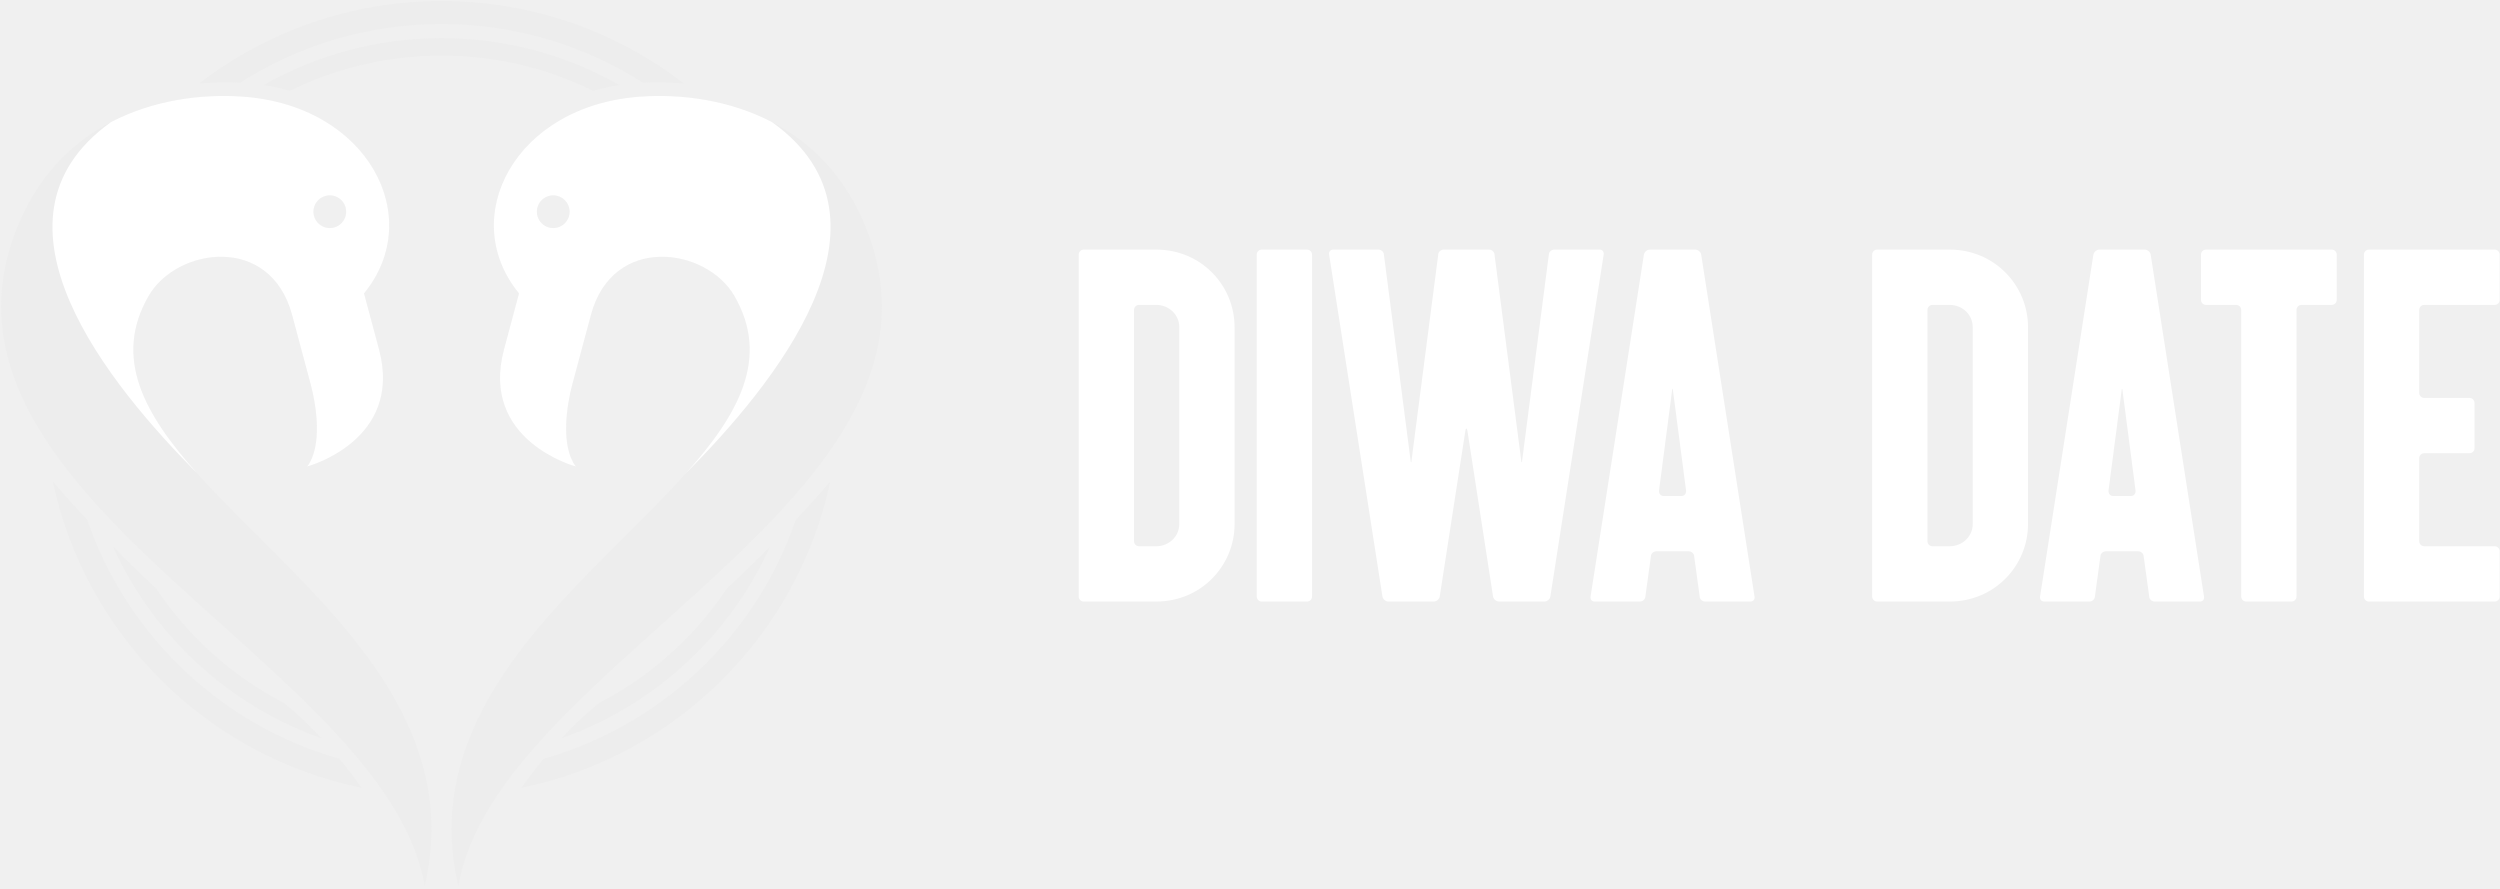
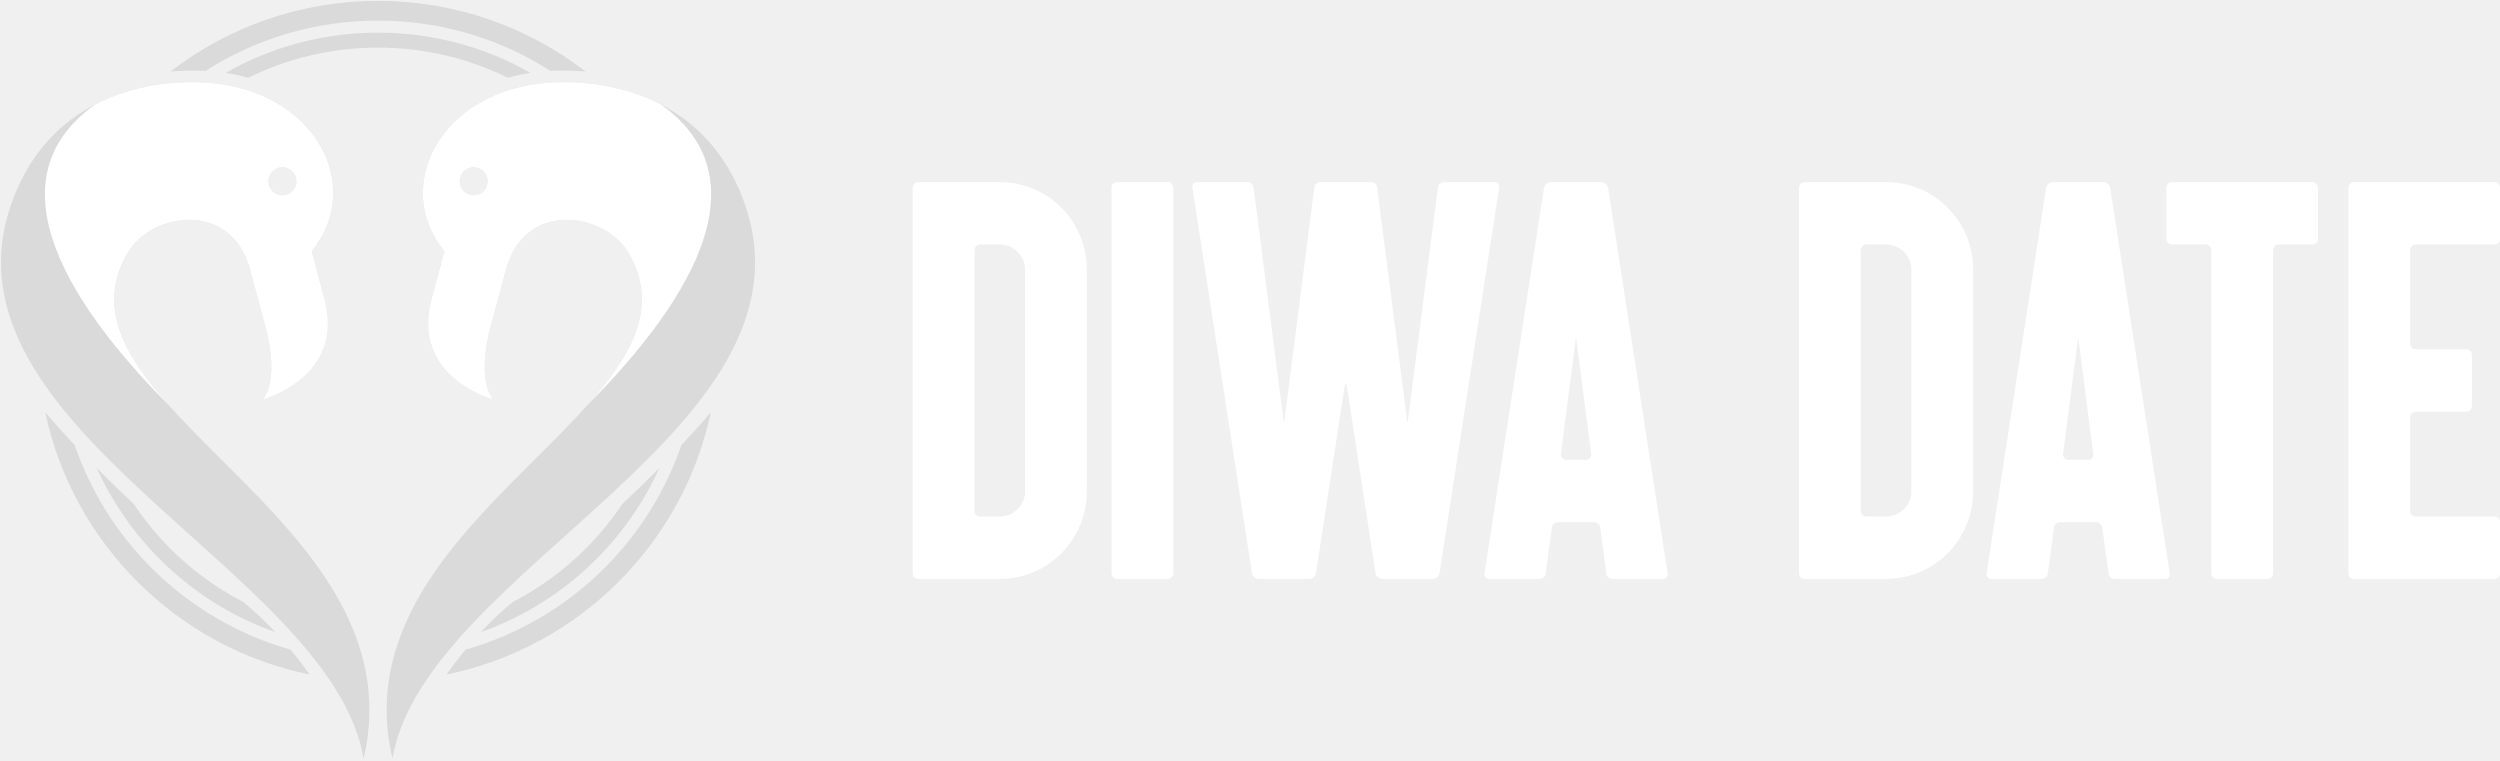
- <svg xmlns="http://www.w3.org/2000/svg" width="917" height="326" viewBox="0 0 917 326" fill="none">
-   <path fill-rule="evenodd" clip-rule="evenodd" d="M211.187 171.103C211.187 171.103 175.875 161.71 184.875 128.137L190.372 107.621C167.533 79.728 188.873 38.651 234.936 35.439C262.672 33.506 300.038 42.781 316.673 81.235C360.042 181.478 182.109 242.433 168.121 325.051C143.833 221.417 306.802 173.369 269.376 108.548C259.15 90.837 224.762 85.637 216.749 115.543C208.737 145.449 211.91 133.598 209.908 141.077C207.906 148.556 205.525 163.443 211.187 171.103ZM161.951 0.38C195.417 0.38 226.252 11.665 250.859 30.63C246.537 30.272 241.329 30.066 235.799 30.352C214.473 16.722 189.131 8.822 161.948 8.822C134.762 8.822 109.421 16.722 88.097 30.352C82.57 30.066 77.362 30.272 73.037 30.63C97.644 11.665 128.479 0.38 161.951 0.38ZM304.531 176.592C298.572 204.628 284.557 229.686 265.023 249.222C245.212 269.031 219.725 283.167 191.213 288.977C193.432 285.903 196.173 282.235 199.413 278.303C222.274 271.833 242.712 259.591 259.051 243.253C273.679 228.624 285.022 210.707 291.879 190.711C296.117 186.196 300.417 181.434 304.531 176.592ZM132.686 288.977C104.171 283.167 78.687 269.031 58.876 249.222C39.339 229.686 25.324 204.628 19.368 176.592C23.482 181.434 27.782 186.196 32.017 190.711C38.874 210.707 50.217 228.624 64.845 243.253C81.184 259.591 101.622 271.836 124.486 278.303C127.725 282.235 130.469 285.903 132.686 288.977ZM161.951 13.989C185.686 13.989 207.959 20.25 227.212 31.204C223.989 31.691 220.756 32.39 217.616 33.355C200.834 25.056 181.936 20.395 161.951 20.395C141.963 20.395 123.067 25.059 106.286 33.355C103.143 32.39 99.912 31.694 96.687 31.204C115.94 20.25 138.213 13.989 161.951 13.989ZM282.459 200.478C275.84 215.137 266.623 228.377 255.399 239.604C241.596 253.405 224.757 264.167 205.968 270.802C210.024 266.441 214.618 262.006 219.722 257.878C231.265 251.898 241.763 244.185 250.868 235.075C256.711 229.235 261.979 222.82 266.585 215.923C270.63 212.129 276.236 206.767 282.459 200.478ZM117.928 270.799C99.139 264.164 82.3 253.402 68.5 239.601C57.273 228.374 48.056 215.137 41.437 200.476C47.665 206.764 53.272 212.126 57.311 215.918C61.917 222.814 67.185 229.229 73.026 235.07C82.133 244.179 92.631 251.892 104.174 257.873C109.278 262.003 113.872 266.438 117.928 270.799ZM112.709 171.103C112.709 171.103 148.018 161.71 139.021 128.137L133.527 107.618C156.363 79.726 135.023 38.648 88.963 35.436C61.227 33.503 23.861 42.778 7.225 81.232C-36.143 181.475 141.79 242.431 155.778 325.048C180.069 221.415 17.097 173.366 54.52 108.545C64.746 90.834 99.134 85.635 107.149 115.54C115.162 145.446 111.986 133.595 113.991 141.074C115.995 148.553 118.374 163.443 112.709 171.103ZM120.972 71.658C124.283 71.658 126.966 74.342 126.966 77.655C126.966 80.966 124.283 83.649 120.972 83.649C117.661 83.649 114.975 80.966 114.975 77.655C114.975 74.342 117.661 71.658 120.972 71.658ZM202.927 71.658C199.616 71.658 196.932 74.342 196.932 77.655C196.932 80.966 199.616 83.649 202.927 83.649C206.237 83.649 208.924 80.966 208.924 77.655C208.921 74.342 206.237 71.658 202.927 71.658Z" fill="#EDEDED" />
+ <svg xmlns="http://www.w3.org/2000/svg" width="1071" height="326" viewBox="0 0 1071 326" fill="none">
+   <path fill-rule="evenodd" clip-rule="evenodd" d="M211.187 171.103C211.187 171.103 175.875 161.71 184.875 128.137L190.372 107.621C167.533 79.728 188.873 38.651 234.936 35.439C262.672 33.506 300.038 42.781 316.673 81.235C360.042 181.478 182.109 242.433 168.121 325.051C143.833 221.417 306.802 173.369 269.376 108.548C259.15 90.837 224.762 85.637 216.749 115.543C208.737 145.449 211.91 133.598 209.908 141.077C207.906 148.556 205.525 163.443 211.187 171.103ZM161.951 0.38C195.417 0.38 226.252 11.665 250.859 30.63C246.537 30.272 241.329 30.066 235.799 30.352C214.473 16.722 189.131 8.822 161.948 8.822C134.762 8.822 109.421 16.722 88.097 30.352C82.57 30.066 77.362 30.272 73.037 30.63C97.644 11.665 128.479 0.38 161.951 0.38ZM304.531 176.592C298.572 204.628 284.557 229.686 265.023 249.222C245.212 269.031 219.725 283.167 191.213 288.977C193.432 285.903 196.173 282.235 199.413 278.303C222.274 271.833 242.712 259.591 259.051 243.253C273.679 228.624 285.022 210.707 291.879 190.711C296.117 186.196 300.417 181.434 304.531 176.592ZM132.686 288.977C104.171 283.167 78.687 269.031 58.876 249.222C39.339 229.686 25.324 204.628 19.368 176.592C23.482 181.434 27.782 186.196 32.017 190.711C38.874 210.707 50.217 228.624 64.845 243.253C81.184 259.591 101.622 271.836 124.486 278.303C127.725 282.235 130.469 285.903 132.686 288.977ZM161.951 13.989C185.686 13.989 207.959 20.25 227.212 31.204C223.989 31.691 220.756 32.39 217.616 33.355C200.834 25.056 181.936 20.395 161.951 20.395C141.963 20.395 123.067 25.059 106.286 33.355C103.143 32.39 99.912 31.694 96.687 31.204C115.94 20.25 138.213 13.989 161.951 13.989ZM282.459 200.478C275.84 215.137 266.623 228.377 255.399 239.604C241.596 253.405 224.757 264.167 205.968 270.802C210.024 266.441 214.618 262.006 219.722 257.878C231.265 251.898 241.763 244.185 250.868 235.075C256.711 229.235 261.979 222.82 266.585 215.923C270.63 212.129 276.236 206.767 282.459 200.478ZM117.928 270.799C99.139 264.164 82.3 253.402 68.5 239.601C57.273 228.374 48.056 215.137 41.437 200.476C47.665 206.764 53.272 212.126 57.311 215.918C61.917 222.814 67.185 229.229 73.026 235.07C82.133 244.179 92.631 251.892 104.174 257.873C109.278 262.003 113.872 266.438 117.928 270.799ZM112.709 171.103C112.709 171.103 148.018 161.71 139.021 128.137L133.527 107.618C156.363 79.726 135.023 38.648 88.963 35.436C61.227 33.503 23.861 42.778 7.225 81.232C-36.143 181.475 141.79 242.431 155.778 325.048C180.069 221.415 17.097 173.366 54.52 108.545C64.746 90.834 99.134 85.635 107.149 115.54C115.162 145.446 111.986 133.595 113.991 141.074C115.995 148.553 118.374 163.443 112.709 171.103ZM120.972 71.658C124.283 71.658 126.966 74.342 126.966 77.655C126.966 80.966 124.283 83.649 120.972 83.649C117.661 83.649 114.975 80.966 114.975 77.655C114.975 74.342 117.661 71.658 120.972 71.658ZM202.927 71.658C199.616 71.658 196.932 74.342 196.932 77.655C196.932 80.966 199.616 83.649 202.927 83.649C206.237 83.649 208.924 80.966 208.924 77.655C208.921 74.342 206.237 71.658 202.927 71.658Z" fill="#DADADA" />
  <path fill-rule="evenodd" clip-rule="evenodd" d="M211.187 171.103C211.187 171.103 175.875 161.71 184.875 128.136L190.371 107.621C167.533 79.728 188.873 38.65 234.936 35.439C249.773 34.405 267.368 36.583 283.069 44.716C283.182 44.796 283.297 44.867 283.41 44.95C333.499 81.023 283.443 141.53 251.516 173.68C270.965 151.952 282.5 131.279 269.373 108.545C259.147 90.834 224.759 85.635 216.747 115.54C208.734 145.446 211.907 133.595 209.905 141.074C207.904 148.553 205.525 163.443 211.187 171.103ZM40.827 44.713C40.714 44.793 40.598 44.865 40.486 44.947C-9.603 81.02 40.453 141.527 72.379 173.677C52.931 151.949 41.396 131.277 54.52 108.542C64.746 90.831 99.134 85.632 107.149 115.537C115.162 145.443 111.986 133.592 113.99 141.071C115.995 148.55 118.371 163.44 112.709 171.1C112.709 171.1 148.018 161.707 139.021 128.134L133.527 107.618C156.363 79.725 135.023 38.648 88.963 35.436C74.123 34.402 56.53 36.58 40.827 44.713ZM120.972 71.658C124.283 71.658 126.966 74.341 126.966 77.655C126.966 80.966 124.283 83.649 120.972 83.649C117.661 83.649 114.975 80.966 114.975 77.655C114.975 74.341 117.661 71.658 120.972 71.658ZM202.927 71.658C199.616 71.658 196.932 74.341 196.932 77.655C196.932 80.966 199.616 83.649 202.927 83.649C206.237 83.649 208.924 80.966 208.924 77.655C208.921 74.341 206.237 71.658 202.927 71.658Z" fill="white" />
-   <path d="M397.514 220.652H424.084C440.683 220.652 452.843 207.377 452.843 192.258V119.945C452.843 104.826 440.683 91.551 424.084 91.551H397.514C396.592 91.551 395.67 92.281 395.67 93.395V218.808C395.67 219.73 396.419 220.652 397.514 220.652ZM415.957 198.521V113.682C415.957 112.76 416.707 111.838 417.802 111.838H424.084C428.867 111.838 432.556 115.527 432.556 119.945V192.258C432.556 196.676 428.867 200.365 424.084 200.365H417.802C416.879 200.365 415.957 199.635 415.957 198.521ZM460.97 93.395V218.808C460.97 219.73 461.7 220.652 462.814 220.652H479.413C480.335 220.652 481.257 219.922 481.257 218.808V93.395C481.257 92.473 480.508 91.551 479.413 91.551H462.814C461.892 91.551 460.97 92.281 460.97 93.395ZM487.52 93.395L507.078 218.808C507.251 219.73 508.173 220.652 509.287 220.652H525.886C526.808 220.652 527.903 219.922 528.095 218.808L537.509 157.946C537.682 156.832 538.047 157.024 538.239 157.946L547.652 218.808C547.825 219.73 548.747 220.652 549.862 220.652H566.46C567.383 220.652 568.478 219.922 568.67 218.808L588.227 93.395C588.4 92.473 587.843 91.551 586.748 91.551H570.149C569.227 91.551 568.113 92.281 568.113 93.395L558.334 168.82C558.334 169.934 557.969 169.742 557.969 168.82L548.19 93.395C548.19 92.473 547.268 91.551 546.173 91.551H529.574C528.652 91.551 527.538 92.281 527.538 93.395L517.759 168.82C517.759 169.934 517.394 169.742 517.394 168.82L507.616 93.395C507.616 92.473 506.693 91.551 505.598 91.551H489C488.077 91.551 487.328 92.281 487.52 93.395ZM584.904 220.652H601.502C602.597 220.652 603.52 219.73 603.52 218.808L605.556 204.054C605.556 202.939 606.67 202.209 607.592 202.209H619.388C620.503 202.209 621.425 203.131 621.425 204.054L623.442 218.808C623.442 219.922 624.556 220.652 625.478 220.652H642.077C643.172 220.652 643.729 219.73 643.556 218.808L623.999 93.395C623.807 92.281 622.712 91.551 621.79 91.551H605.191C604.077 91.551 603.155 92.473 602.982 93.395L583.424 218.808C583.232 219.922 583.981 220.652 584.904 220.652ZM608.515 180.078L613.298 143.384C613.298 142.269 613.663 142.461 613.663 143.384L618.466 180.078C618.466 181.192 617.736 181.922 616.814 181.922H610.167C609.052 181.922 608.515 181 608.515 180.078ZM688.55 220.652H715.1C731.699 220.652 743.879 207.377 743.879 192.258V119.945C743.879 104.826 731.699 91.551 715.1 91.551H688.55C687.628 91.551 686.706 92.281 686.706 93.395V218.808C686.706 219.73 687.436 220.652 688.55 220.652ZM706.993 198.521V113.682C706.993 112.76 707.723 111.838 708.837 111.838H715.1C719.903 111.838 723.592 115.527 723.592 119.945V192.258C723.592 196.676 719.903 200.365 715.1 200.365H708.837C707.915 200.365 706.993 199.635 706.993 198.521ZM749.777 220.652H766.376C767.49 220.652 768.412 219.73 768.412 218.808L770.429 204.054C770.429 202.939 771.544 202.209 772.466 202.209H784.262C785.376 202.209 786.298 203.131 786.298 204.054L788.335 218.808C788.335 219.922 789.43 220.652 790.352 220.652H806.951C808.065 220.652 808.622 219.73 808.43 218.808L788.872 93.395C788.7 92.281 787.585 91.551 786.663 91.551H770.064C768.969 91.551 768.047 92.473 767.855 93.395L748.298 218.808C748.125 219.922 748.855 220.652 749.777 220.652ZM773.388 180.078L778.191 143.384C778.191 142.269 778.556 142.461 778.556 143.384L783.34 180.078C783.34 181.192 782.609 181.922 781.687 181.922H775.04C773.945 181.922 773.388 181 773.388 180.078ZM855.268 91.551H809.16C808.065 91.551 807.316 92.473 807.316 93.395V109.994C807.316 111.108 808.238 111.838 809.16 111.838H820.226C821.148 111.838 822.07 112.568 822.07 113.682V218.808C822.07 219.73 822.819 220.652 823.914 220.652H840.513C841.435 220.652 842.357 219.922 842.357 218.808V113.682C842.357 112.76 843.107 111.838 844.202 111.838H855.268C856.19 111.838 857.112 111.108 857.112 109.994V93.395C857.112 92.473 856.382 91.551 855.268 91.551ZM867.083 93.395V218.808C867.083 219.73 867.813 220.652 868.927 220.652H915.035C915.957 220.652 916.879 219.922 916.879 218.808V202.209C916.879 201.287 916.13 200.365 915.035 200.365H889.214C888.292 200.365 887.37 199.635 887.37 198.521V168.09C887.37 167.167 888.1 166.245 889.214 166.245H905.813C906.735 166.245 907.657 165.515 907.657 164.401V147.802C907.657 146.88 906.908 145.958 905.813 145.958H889.214C888.292 145.958 887.37 145.228 887.37 144.114V113.682C887.37 112.76 888.1 111.838 889.214 111.838H915.035C915.957 111.838 916.879 111.108 916.879 109.994V93.395C916.879 92.473 916.13 91.551 915.035 91.551H868.927C868.005 91.551 867.083 92.281 867.083 93.395Z" fill="white" />
+   <path d="M393.406 248H428.071C449.727 248 465.591 230.52 465.591 210.611V115.389C465.591 95.481 449.727 78 428.071 78H393.406C392.203 78 391 78.961 391 80.429V245.572C391 246.786 391.977 248 393.406 248ZM417.468 218.858V107.142C417.468 105.928 418.446 104.714 419.875 104.714H428.071C434.311 104.714 439.124 109.572 439.124 115.389V210.611C439.124 216.428 434.311 221.286 428.071 221.286H419.875C418.67 221.286 417.468 220.325 417.468 218.858ZM476.194 80.429V245.572C476.194 246.786 477.147 248 478.6 248H500.256C501.459 248 502.662 247.039 502.662 245.572V80.429C502.662 79.214 501.685 78 500.256 78H478.6C477.397 78 476.194 78.961 476.194 80.429ZM510.833 80.429L536.349 245.572C536.575 246.786 537.778 248 539.231 248H560.887C562.09 248 563.519 247.039 563.769 245.572L576.051 165.429C576.277 163.962 576.753 164.215 577.004 165.429L589.285 245.572C589.51 246.786 590.713 248 592.168 248H613.823C615.027 248 616.455 247.039 616.706 245.572L642.221 80.429C642.447 79.214 641.72 78 640.292 78H618.636C617.433 78 615.979 78.961 615.979 80.429L603.221 179.748C603.221 181.215 602.745 180.962 602.745 179.748L589.987 80.429C589.987 79.214 588.784 78 587.355 78H565.699C564.496 78 563.043 78.961 563.043 80.429L550.284 179.748C550.284 181.215 549.808 180.962 549.808 179.748L537.051 80.429C537.051 79.214 535.847 78 534.419 78H512.764C511.56 78 510.582 78.961 510.833 80.429ZM637.886 248H659.541C660.969 248 662.173 246.786 662.173 245.572L664.83 226.144C664.83 224.676 666.283 223.714 667.486 223.714H682.876C684.33 223.714 685.533 224.928 685.533 226.144L688.165 245.572C688.165 247.039 689.618 248 690.821 248H712.477C713.906 248 714.632 246.786 714.407 245.572L688.891 80.429C688.641 78.961 687.212 78 686.009 78H664.353C662.9 78 661.697 79.214 661.471 80.429L635.955 245.572C635.704 247.039 636.682 248 637.886 248ZM668.69 194.572L674.93 146.254C674.93 144.786 675.407 145.038 675.407 146.254L681.673 194.572C681.673 196.039 680.72 197 679.518 197H670.845C669.391 197 668.69 195.786 668.69 194.572ZM773.108 248H807.747C829.403 248 845.294 230.52 845.294 210.611V115.389C845.294 95.481 829.403 78 807.747 78H773.108C771.906 78 770.703 78.961 770.703 80.429V245.572C770.703 246.786 771.655 248 773.108 248ZM797.17 218.858V107.142C797.17 105.928 798.123 104.714 799.576 104.714H807.747C814.013 104.714 818.826 109.572 818.826 115.389V210.611C818.826 216.428 814.013 221.286 807.747 221.286H799.576C798.373 221.286 797.17 220.325 797.17 218.858ZM852.989 248H874.645C876.098 248 877.301 246.786 877.301 245.572L879.933 226.144C879.933 224.676 881.387 223.714 882.59 223.714H897.98C899.433 223.714 900.636 224.928 900.636 226.144L903.294 245.572C903.294 247.039 904.723 248 905.925 248H927.581C929.035 248 929.762 246.786 929.511 245.572L903.995 80.429C903.77 78.961 902.315 78 901.113 78H879.457C878.028 78 876.825 79.214 876.574 80.429L851.059 245.572C850.834 247.039 851.786 248 852.989 248ZM883.793 194.572L890.059 146.254C890.059 144.786 890.536 145.038 890.536 146.254L896.777 194.572C896.777 196.039 895.823 197 894.621 197H885.948C884.52 197 883.793 195.786 883.793 194.572ZM990.619 78H930.463C929.035 78 928.058 79.214 928.058 80.429V102.286C928.058 103.753 929.261 104.714 930.463 104.714H944.901C946.104 104.714 947.307 105.675 947.307 107.142V245.572C947.307 246.786 948.284 248 949.712 248H971.368C972.571 248 973.774 247.039 973.774 245.572V107.142C973.774 105.928 974.753 104.714 976.181 104.714H990.619C991.822 104.714 993.024 103.753 993.024 102.286V80.429C993.024 79.214 992.072 78 990.619 78ZM1006.03 80.429V245.572C1006.03 246.786 1006.99 248 1008.44 248H1068.59C1069.8 248 1071 247.039 1071 245.572V223.714C1071 222.5 1070.02 221.286 1068.59 221.286H1034.91C1033.7 221.286 1032.5 220.325 1032.5 218.858V178.787C1032.5 177.571 1033.45 176.357 1034.91 176.357H1056.56C1057.77 176.357 1058.97 175.396 1058.97 173.929V152.071C1058.97 150.857 1057.99 149.643 1056.56 149.643H1034.91C1033.7 149.643 1032.5 148.682 1032.5 147.215V107.142C1032.5 105.928 1033.45 104.714 1034.91 104.714H1068.59C1069.8 104.714 1071 103.753 1071 102.286V80.429C1071 79.214 1070.02 78 1068.59 78H1008.44C1007.24 78 1006.03 78.961 1006.03 80.429Z" fill="white" />
</svg>
